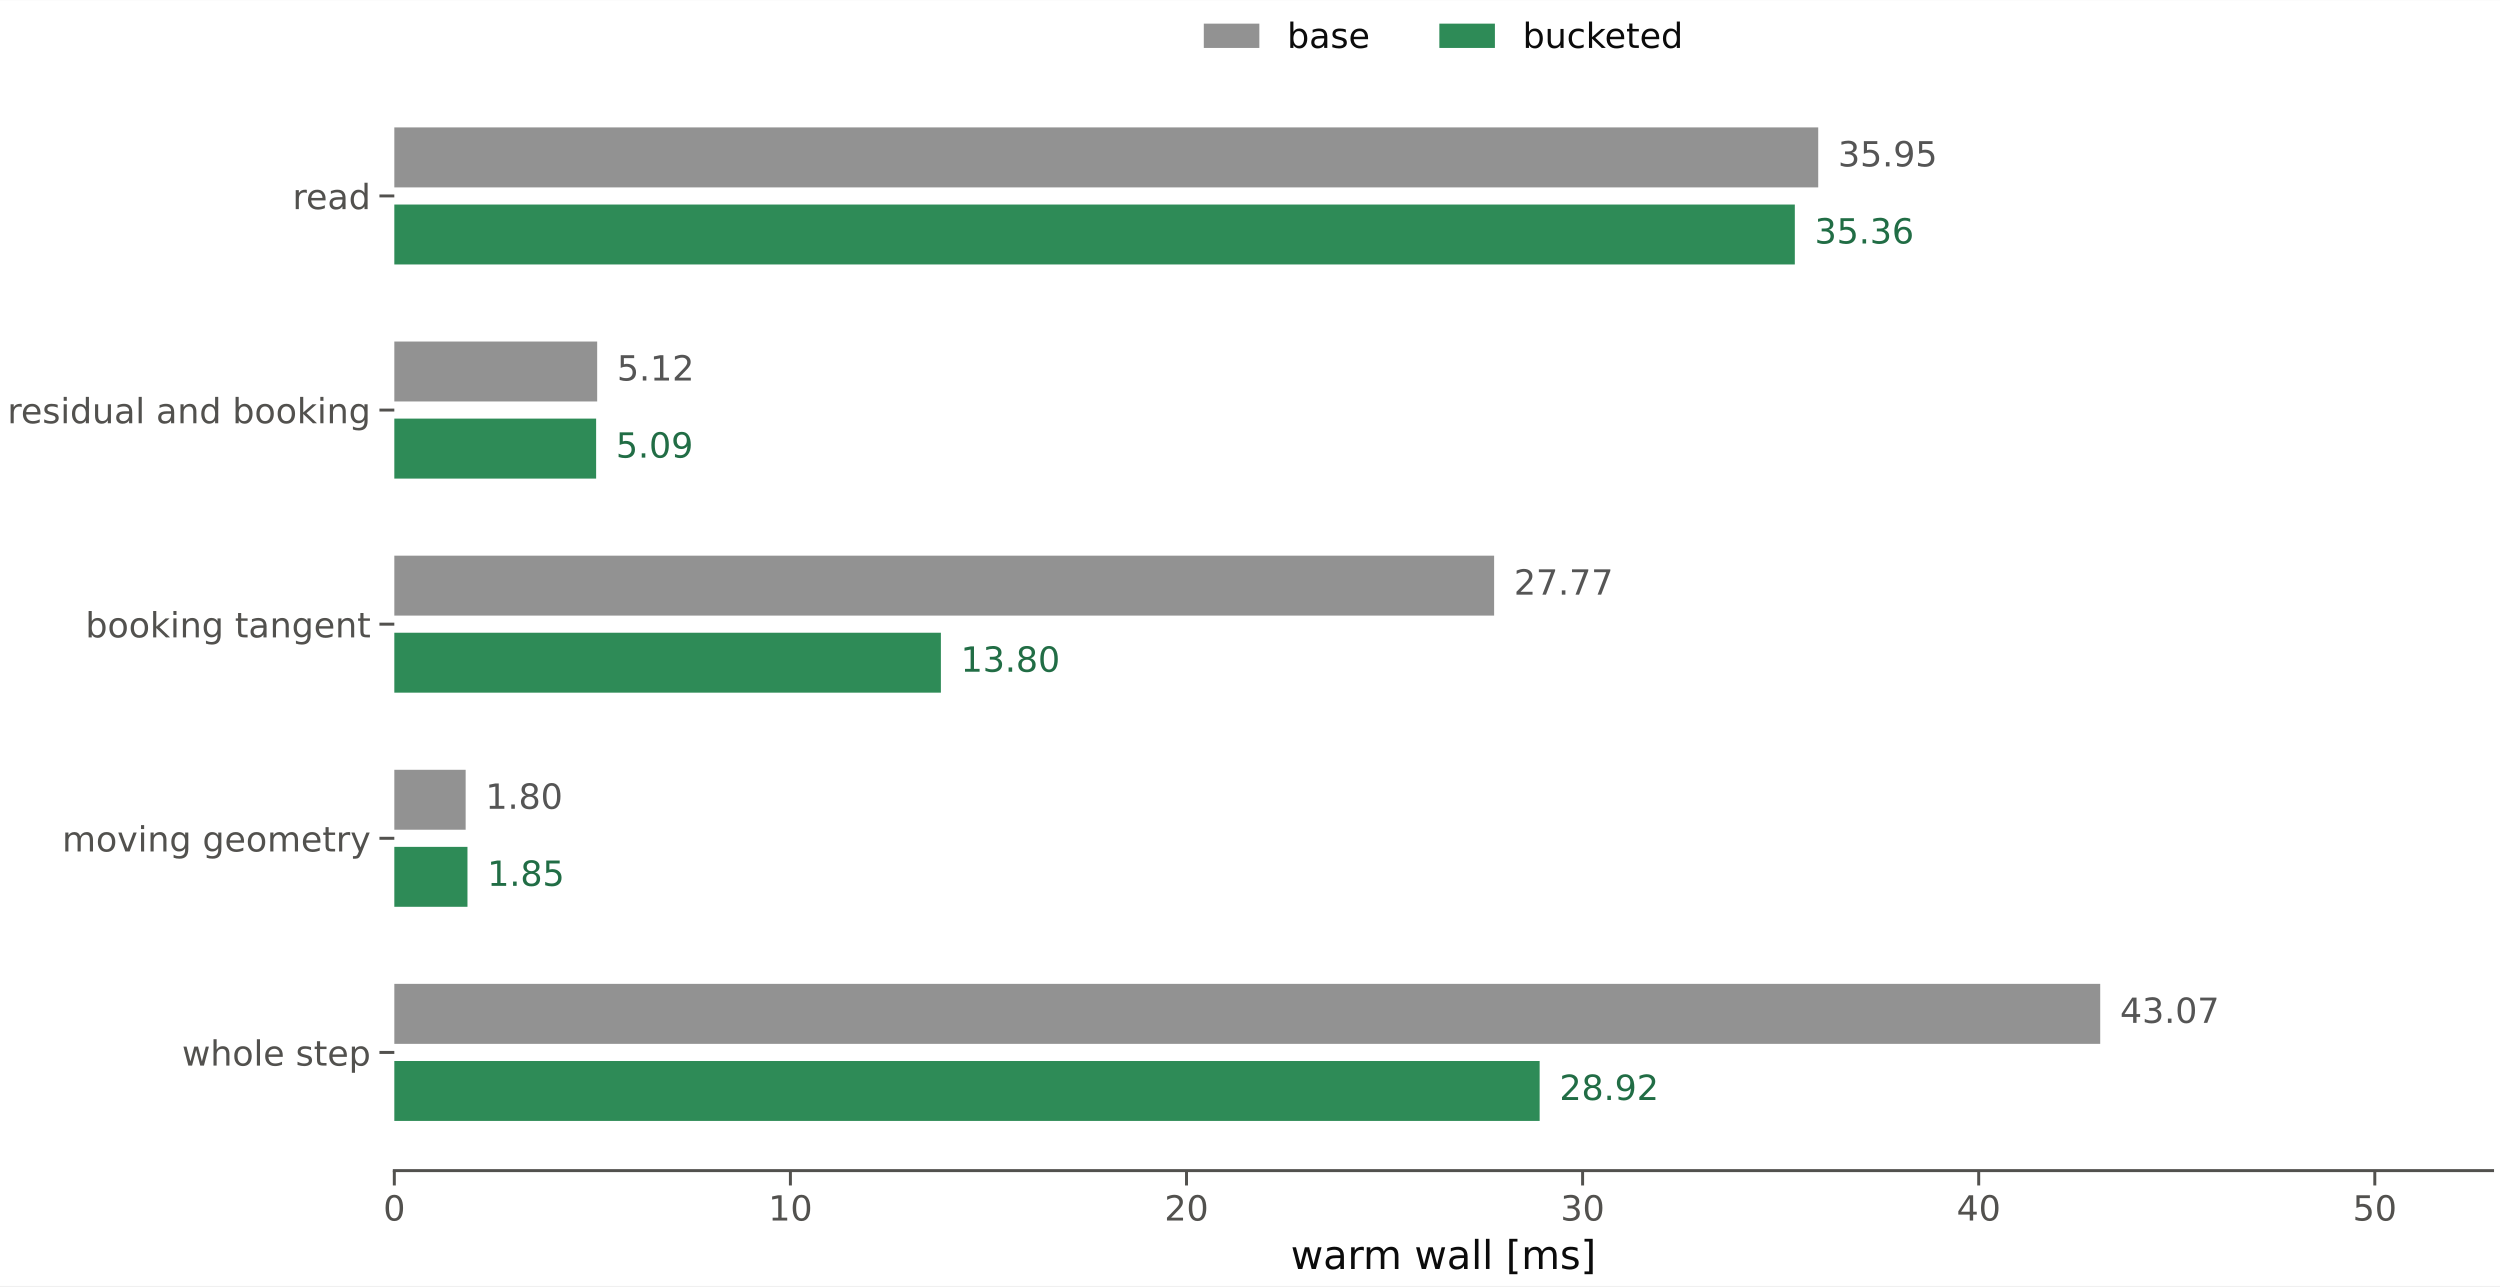
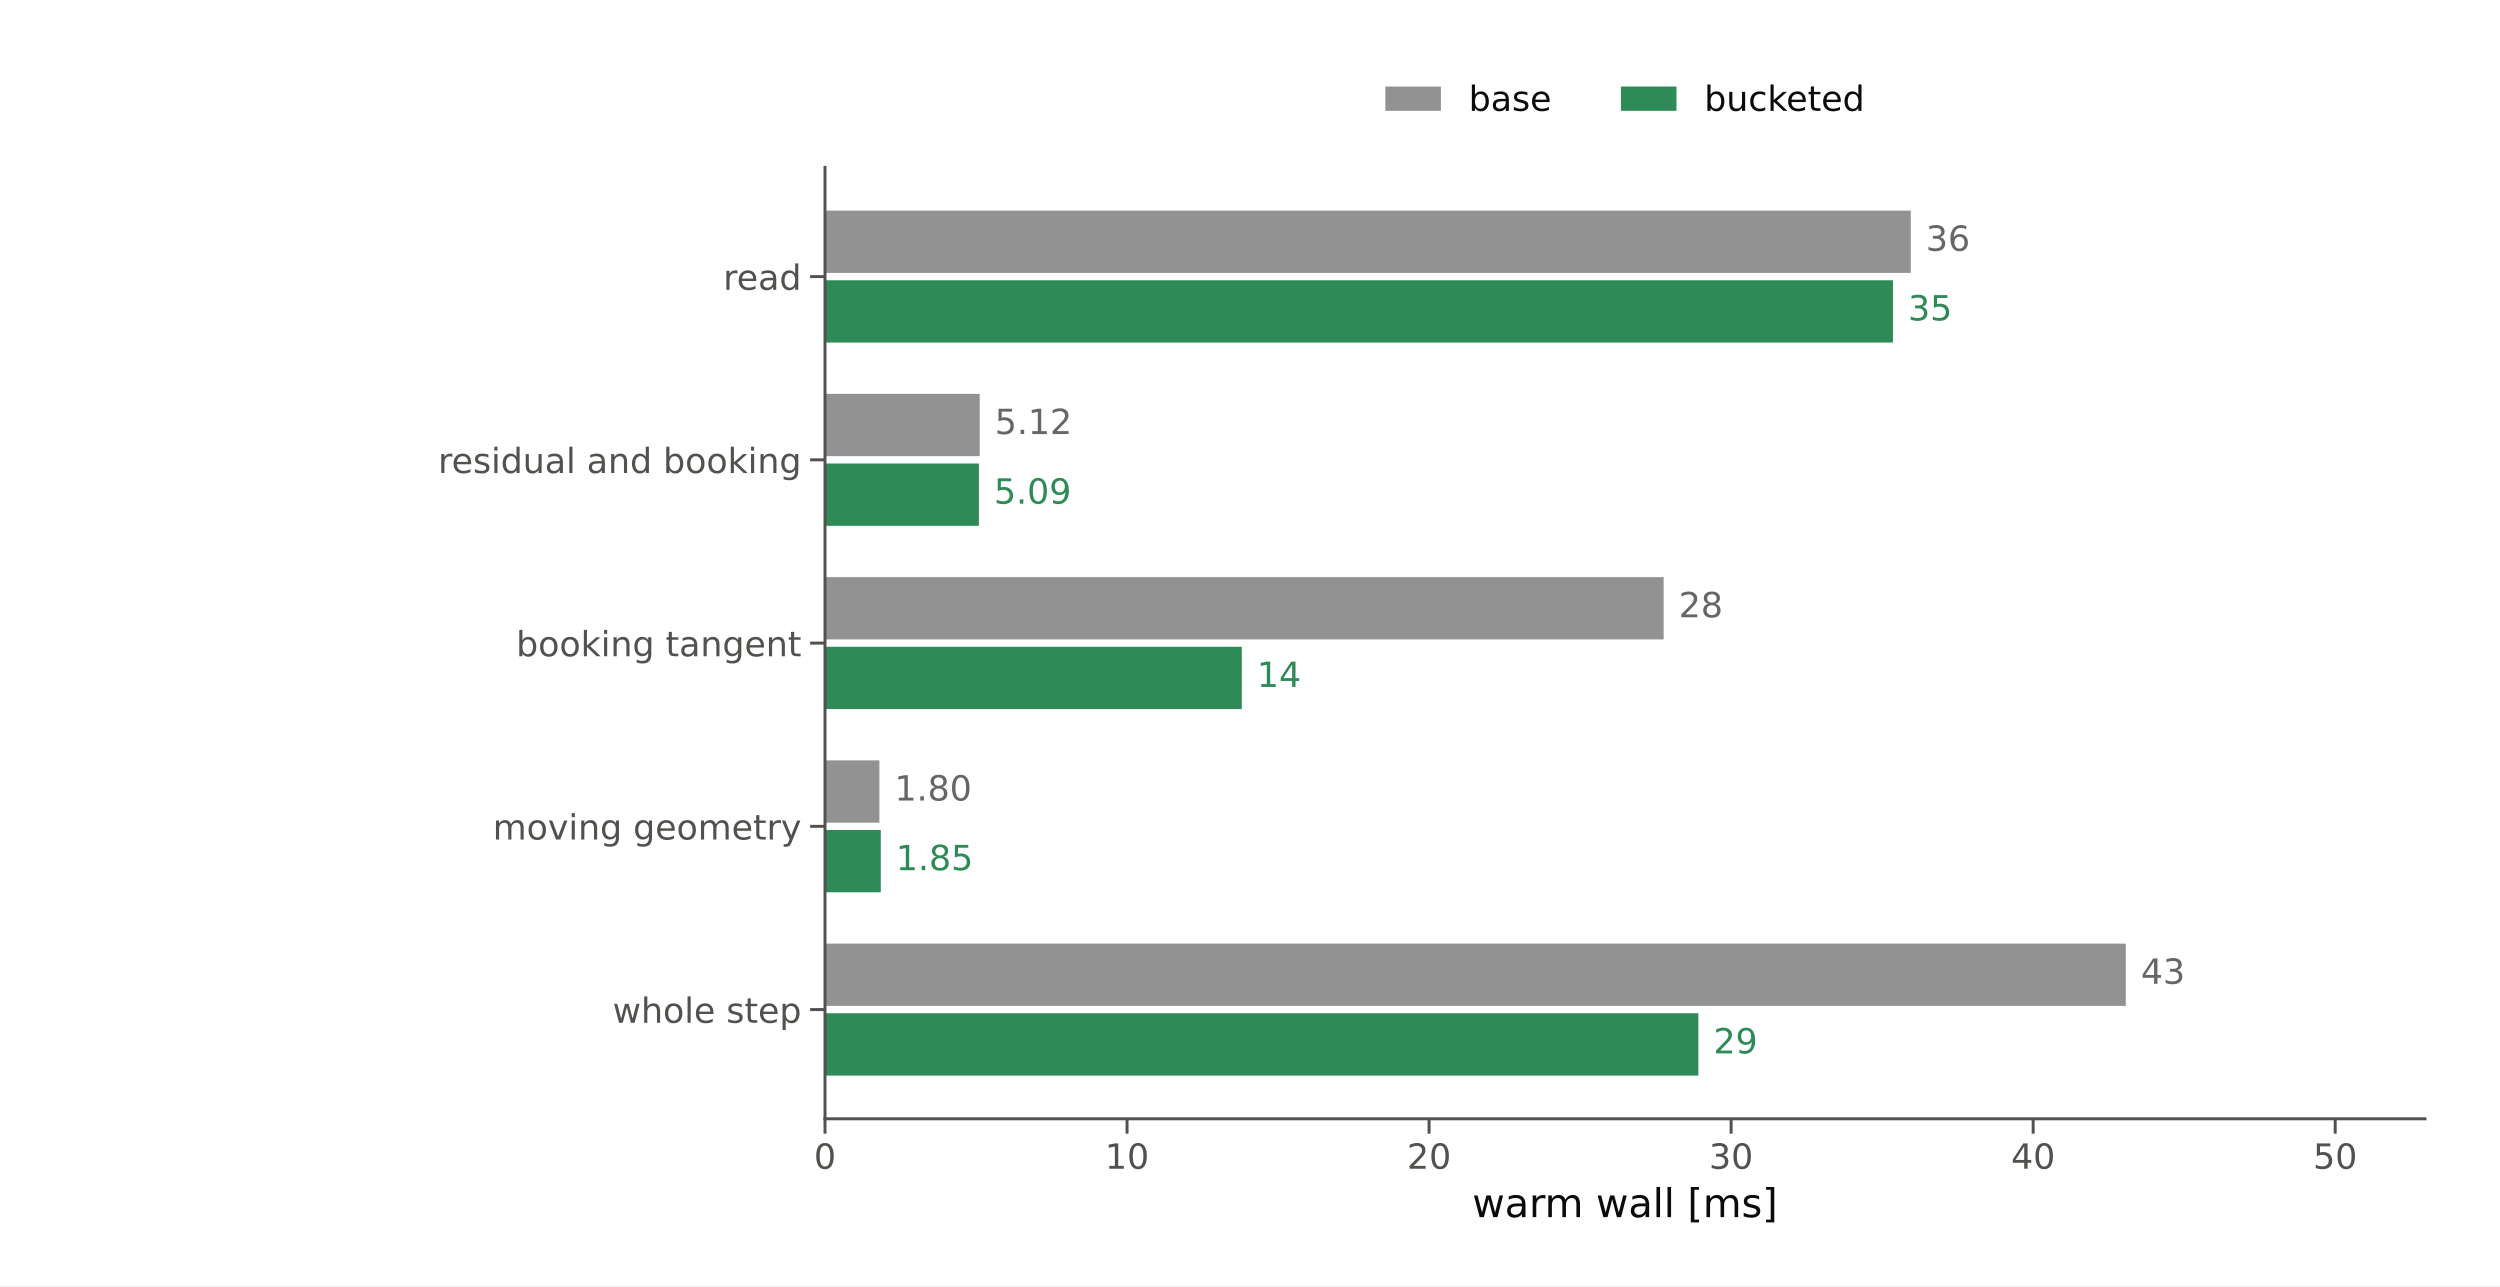
<svg xmlns="http://www.w3.org/2000/svg" xmlns:xlink="http://www.w3.org/1999/xlink" width="31.1cm" height="16cm" viewBox="0 0 1008 518.4" version="1.1">
  <defs>
    <style type="text/css">*{stroke-linejoin: round; stroke-linecap: butt}</style>
  </defs>
  <g id="figure_1">
    <g id="patch_1">
      <path d="M 0 518.4  L 1008 518.4  L 1008 0  L 0 0  z " style="fill: #ffffff" />
    </g>
    <g id="axes_1">
      <g id="patch_2">
-         <path d="M 158.988 471.899  L 1005 471.899  L 1005 31.254  L 158.988 31.254  z " style="fill: #ffffff" />
+         <path d="M 332.64 451.008  L 977.76 451.008  L 977.76 67.392  L 332.64 67.392  z " style="fill: #ffffff" />
      </g>
      <g id="patch_3">
-         <path d="M 158.988 51.283  L 733.104 51.283  L 733.104 75.457  L 158.988 75.457  z " clip-path="url(#pb3b5941206)" style="fill: #929292" />
+         <path d="M 332.64 84.829  L 770.428 84.829  L 770.428 109.95  L 332.64 109.95  z " clip-path="url(#pf6db4bea74)" style="fill: #929292" />
      </g>
      <g id="patch_4">
-         <path d="M 158.988 137.617  L 240.781 137.617  L 240.781 161.79  L 158.988 161.79  z " clip-path="url(#pb3b5941206)" style="fill: #929292" />
+         <path d="M 332.64 158.715  L 395.01 158.715  L 395.01 183.836  L 332.64 183.836  z " clip-path="url(#pf6db4bea74)" style="fill: #929292" />
      </g>
      <g id="patch_5">
-         <path d="M 158.988 223.95  L 602.429 223.95  L 602.429 248.123  L 158.988 248.123  z " clip-path="url(#pb3b5941206)" style="fill: #929292" />
+         <path d="M 332.64 232.601  L 670.783 232.601  L 670.783 257.722  L 332.64 257.722  z " clip-path="url(#pf6db4bea74)" style="fill: #929292" />
      </g>
      <g id="patch_6">
-         <path d="M 158.988 310.283  L 187.753 310.283  L 187.753 334.456  L 158.988 334.456  z " clip-path="url(#pb3b5941206)" style="fill: #929292" />
+         <path d="M 332.64 306.487  L 354.575 306.487  L 354.575 331.608  L 332.64 331.608  z " clip-path="url(#pf6db4bea74)" style="fill: #929292" />
      </g>
      <g id="patch_7">
-         <path d="M 158.988 396.616  L 846.803 396.616  L 846.803 420.789  L 158.988 420.789  z " clip-path="url(#pb3b5941206)" style="fill: #929292" />
+         <path d="M 332.64 380.373  L 857.128 380.373  L 857.128 405.494  L 332.64 405.494  z " clip-path="url(#pf6db4bea74)" style="fill: #929292" />
      </g>
      <g id="patch_8">
-         <path d="M 158.988 82.363  L 723.674 82.363  L 723.674 106.537  L 158.988 106.537  z " clip-path="url(#pb3b5941206)" style="fill: #2e8b57" />
+         <path d="M 332.64 112.906  L 763.237 112.906  L 763.237 138.027  L 332.64 138.027  z " clip-path="url(#pf6db4bea74)" style="fill: #2e8b57" />
      </g>
      <g id="patch_9">
-         <path d="M 158.988 168.697  L 240.357 168.697  L 240.357 192.87  L 158.988 192.87  z " clip-path="url(#pb3b5941206)" style="fill: #2e8b57" />
+         <path d="M 332.64 186.792  L 394.687 186.792  L 394.687 211.913  L 332.64 211.913  z " clip-path="url(#pf6db4bea74)" style="fill: #2e8b57" />
      </g>
      <g id="patch_10">
-         <path d="M 158.988 255.03  L 379.369 255.03  L 379.369 279.203  L 158.988 279.203  z " clip-path="url(#pb3b5941206)" style="fill: #2e8b57" />
+         <path d="M 332.64 260.678  L 500.69 260.678  L 500.69 285.799  L 332.64 285.799  z " clip-path="url(#pf6db4bea74)" style="fill: #2e8b57" />
      </g>
      <g id="patch_11">
-         <path d="M 158.988 341.363  L 188.484 341.363  L 188.484 365.536  L 158.988 365.536  z " clip-path="url(#pb3b5941206)" style="fill: #2e8b57" />
+         <path d="M 332.64 334.564  L 355.132 334.564  L 355.132 359.685  L 332.64 359.685  z " clip-path="url(#pf6db4bea74)" style="fill: #2e8b57" />
      </g>
      <g id="patch_12">
-         <path d="M 158.988 427.696  L 620.787 427.696  L 620.787 451.869  L 158.988 451.869  z " clip-path="url(#pb3b5941206)" style="fill: #2e8b57" />
+         <path d="M 332.64 408.45  L 684.781 408.45  L 684.781 433.571  L 332.64 433.571  z " clip-path="url(#pf6db4bea74)" style="fill: #2e8b57" />
      </g>
      <g id="matplotlib.axis_1">
        <g id="xtick_1">
          <g id="line2d_1">
            <defs>
-               <path id="m20541fb291" d="M 0 0  L 0 6  " style="stroke: #52514e; stroke-width: 1.2" />
+               <path id="m65cfd54d00" d="M 0 0  L 0 6  " style="stroke: #52514e; stroke-width: 1.2" />
            </defs>
            <g>
-               <use xlink:href="#m20541fb291" x="158.988" y="471.899" style="fill: #52514e; stroke: #52514e; stroke-width: 1.2" />
+               <use xlink:href="#m65cfd54d00" x="332.64" y="451.008" style="fill: #52514e; stroke: #52514e; stroke-width: 1.2" />
            </g>
          </g>
          <g id="text_1">
-             <g style="fill: #52514e" transform="translate(154.5346 492.0352) scale(0.14 -0.14)">
+             <g style="fill: #52514e" transform="translate(328.1862 471.1447) scale(0.14 -0.14)">
              <defs>
                <path id="DejaVuSans-13" d="M 2034 4250  Q 1547 4250 1301 3770  Q 1056 3291 1056 2328  Q 1056 1369 1301 889  Q 1547 409 2034 409  Q 2525 409 2770 889  Q 3016 1369 3016 2328  Q 3016 3291 2770 3770  Q 2525 4250 2034 4250  z M 2034 4750  Q 2819 4750 3233 4129  Q 3647 3509 3647 2328  Q 3647 1150 3233 529  Q 2819 -91 2034 -91  Q 1250 -91 836 529  Q 422 1150 422 2328  Q 422 3509 836 4129  Q 1250 4750 2034 4750  z " transform="scale(0.015625)" />
              </defs>
              <use xlink:href="#DejaVuSans-13" />
            </g>
          </g>
        </g>
        <g id="xtick_2">
          <g id="line2d_2">
            <g>
-               <use xlink:href="#m20541fb291" x="318.694" y="471.899" style="fill: #52514e; stroke: #52514e; stroke-width: 1.2" />
+               <use xlink:href="#m65cfd54d00" x="454.423" y="451.008" style="fill: #52514e; stroke: #52514e; stroke-width: 1.2" />
            </g>
          </g>
          <g id="text_2">
-             <g style="fill: #52514e" transform="translate(309.7869 492.0352) scale(0.14 -0.14)">
+             <g style="fill: #52514e" transform="translate(445.5152 471.1447) scale(0.14 -0.14)">
              <defs>
                <path id="DejaVuSans-14" d="M 794 531  L 1825 531  L 1825 4091  L 703 3866  L 703 4441  L 1819 4666  L 2450 4666  L 2450 531  L 3481 531  L 3481 0  L 794 0  L 794 531  z " transform="scale(0.015625)" />
              </defs>
              <use xlink:href="#DejaVuSans-14" />
              <use xlink:href="#DejaVuSans-13" transform="translate(63.625 0)" />
            </g>
          </g>
        </g>
        <g id="xtick_3">
          <g id="line2d_3">
            <g>
-               <use xlink:href="#m20541fb291" x="478.4" y="471.899" style="fill: #52514e; stroke: #52514e; stroke-width: 1.2" />
+               <use xlink:href="#m65cfd54d00" x="576.205" y="451.008" style="fill: #52514e; stroke: #52514e; stroke-width: 1.2" />
            </g>
          </g>
          <g id="text_3">
-             <g style="fill: #52514e" transform="translate(469.4929 492.0352) scale(0.14 -0.14)">
+             <g style="fill: #52514e" transform="translate(567.2979 471.1447) scale(0.14 -0.14)">
              <defs>
                <path id="DejaVuSans-15" d="M 1228 531  L 3431 531  L 3431 0  L 469 0  L 469 531  Q 828 903 1448 1529  Q 2069 2156 2228 2338  Q 2531 2678 2651 2914  Q 2772 3150 2772 3378  Q 2772 3750 2511 3984  Q 2250 4219 1831 4219  Q 1534 4219 1204 4116  Q 875 4013 500 3803  L 500 4441  Q 881 4594 1212 4672  Q 1544 4750 1819 4750  Q 2544 4750 2975 4387  Q 3406 4025 3406 3419  Q 3406 3131 3298 2873  Q 3191 2616 2906 2266  Q 2828 2175 2409 1742  Q 1991 1309 1228 531  z " transform="scale(0.015625)" />
              </defs>
              <use xlink:href="#DejaVuSans-15" />
              <use xlink:href="#DejaVuSans-13" transform="translate(63.625 0)" />
            </g>
          </g>
        </g>
        <g id="xtick_4">
          <g id="line2d_4">
            <g>
-               <use xlink:href="#m20541fb291" x="638.106" y="471.899" style="fill: #52514e; stroke: #52514e; stroke-width: 1.2" />
+               <use xlink:href="#m65cfd54d00" x="697.988" y="451.008" style="fill: #52514e; stroke: #52514e; stroke-width: 1.2" />
            </g>
          </g>
          <g id="text_4">
-             <g style="fill: #52514e" transform="translate(629.1989 492.0352) scale(0.14 -0.14)">
+             <g style="fill: #52514e" transform="translate(689.0806 471.1447) scale(0.14 -0.14)">
              <defs>
                <path id="DejaVuSans-16" d="M 2597 2516  Q 3050 2419 3304 2112  Q 3559 1806 3559 1356  Q 3559 666 3084 287  Q 2609 -91 1734 -91  Q 1441 -91 1130 -33  Q 819 25 488 141  L 488 750  Q 750 597 1062 519  Q 1375 441 1716 441  Q 2309 441 2620 675  Q 2931 909 2931 1356  Q 2931 1769 2642 2001  Q 2353 2234 1838 2234  L 1294 2234  L 1294 2753  L 1863 2753  Q 2328 2753 2575 2939  Q 2822 3125 2822 3475  Q 2822 3834 2567 4026  Q 2313 4219 1838 4219  Q 1578 4219 1281 4162  Q 984 4106 628 3988  L 628 4550  Q 988 4650 1302 4700  Q 1616 4750 1894 4750  Q 2613 4750 3031 4423  Q 3450 4097 3450 3541  Q 3450 3153 3228 2886  Q 3006 2619 2597 2516  z " transform="scale(0.015625)" />
              </defs>
              <use xlink:href="#DejaVuSans-16" />
              <use xlink:href="#DejaVuSans-13" transform="translate(63.625 0)" />
            </g>
          </g>
        </g>
        <g id="xtick_5">
          <g id="line2d_5">
            <g>
-               <use xlink:href="#m20541fb291" x="797.812" y="471.899" style="fill: #52514e; stroke: #52514e; stroke-width: 1.2" />
+               <use xlink:href="#m65cfd54d00" x="819.771" y="451.008" style="fill: #52514e; stroke: #52514e; stroke-width: 1.2" />
            </g>
          </g>
          <g id="text_5">
-             <g style="fill: #52514e" transform="translate(788.9049 492.0352) scale(0.14 -0.14)">
+             <g style="fill: #52514e" transform="translate(810.8632 471.1447) scale(0.14 -0.14)">
              <defs>
                <path id="DejaVuSans-17" d="M 2419 4116  L 825 1625  L 2419 1625  L 2419 4116  z M 2253 4666  L 3047 4666  L 3047 1625  L 3713 1625  L 3713 1100  L 3047 1100  L 3047 0  L 2419 0  L 2419 1100  L 313 1100  L 313 1709  L 2253 4666  z " transform="scale(0.015625)" />
              </defs>
              <use xlink:href="#DejaVuSans-17" />
              <use xlink:href="#DejaVuSans-13" transform="translate(63.625 0)" />
            </g>
          </g>
        </g>
        <g id="xtick_6">
          <g id="line2d_6">
            <g>
-               <use xlink:href="#m20541fb291" x="957.518" y="471.899" style="fill: #52514e; stroke: #52514e; stroke-width: 1.2" />
+               <use xlink:href="#m65cfd54d00" x="941.553" y="451.008" style="fill: #52514e; stroke: #52514e; stroke-width: 1.2" />
            </g>
          </g>
          <g id="text_6">
-             <g style="fill: #52514e" transform="translate(948.6109 492.0352) scale(0.14 -0.14)">
+             <g style="fill: #52514e" transform="translate(932.6459 471.1447) scale(0.14 -0.14)">
              <defs>
                <path id="DejaVuSans-18" d="M 691 4666  L 3169 4666  L 3169 4134  L 1269 4134  L 1269 2991  Q 1406 3038 1543 3061  Q 1681 3084 1819 3084  Q 2600 3084 3056 2656  Q 3513 2228 3513 1497  Q 3513 744 3044 326  Q 2575 -91 1722 -91  Q 1428 -91 1123 -41  Q 819 9 494 109  L 494 744  Q 775 591 1075 516  Q 1375 441 1709 441  Q 2250 441 2565 725  Q 2881 1009 2881 1497  Q 2881 1984 2565 2268  Q 2250 2553 1709 2553  Q 1456 2553 1204 2497  Q 953 2441 691 2322  L 691 4666  z " transform="scale(0.015625)" />
              </defs>
              <use xlink:href="#DejaVuSans-18" />
              <use xlink:href="#DejaVuSans-13" transform="translate(63.625 0)" />
            </g>
          </g>
        </g>
        <g id="text_7">
-           <g style="fill: #0b0b0b" transform="translate(520.4303 511.556) scale(0.16 -0.16)">
+           <g style="fill: #0b0b0b" transform="translate(593.6363 490.6655) scale(0.16 -0.16)">
            <defs>
              <path id="DejaVuSans-5a" d="M 269 3500  L 844 3500  L 1563 769  L 2278 3500  L 2956 3500  L 3675 769  L 4391 3500  L 4966 3500  L 4050 0  L 3372 0  L 2619 2869  L 1863 0  L 1184 0  L 269 3500  z " transform="scale(0.015625)" />
              <path id="DejaVuSans-44" d="M 2194 1759  Q 1497 1759 1228 1600  Q 959 1441 959 1056  Q 959 750 1161 570  Q 1363 391 1709 391  Q 2188 391 2477 730  Q 2766 1069 2766 1631  L 2766 1759  L 2194 1759  z M 3341 1997  L 3341 0  L 2766 0  L 2766 531  Q 2569 213 2275 61  Q 1981 -91 1556 -91  Q 1019 -91 701 211  Q 384 513 384 1019  Q 384 1609 779 1909  Q 1175 2209 1959 2209  L 2766 2209  L 2766 2266  Q 2766 2663 2505 2880  Q 2244 3097 1772 3097  Q 1472 3097 1187 3025  Q 903 2953 641 2809  L 641 3341  Q 956 3463 1253 3523  Q 1550 3584 1831 3584  Q 2591 3584 2966 3190  Q 3341 2797 3341 1997  z " transform="scale(0.015625)" />
              <path id="DejaVuSans-55" d="M 2631 2963  Q 2534 3019 2420 3045  Q 2306 3072 2169 3072  Q 1681 3072 1420 2755  Q 1159 2438 1159 1844  L 1159 0  L 581 0  L 581 3500  L 1159 3500  L 1159 2956  Q 1341 3275 1631 3429  Q 1922 3584 2338 3584  Q 2397 3584 2469 3576  Q 2541 3569 2628 3553  L 2631 2963  z " transform="scale(0.015625)" />
              <path id="DejaVuSans-50" d="M 3328 2828  Q 3544 3216 3844 3400  Q 4144 3584 4550 3584  Q 5097 3584 5394 3201  Q 5691 2819 5691 2113  L 5691 0  L 5113 0  L 5113 2094  Q 5113 2597 4934 2840  Q 4756 3084 4391 3084  Q 3944 3084 3684 2787  Q 3425 2491 3425 1978  L 3425 0  L 2847 0  L 2847 2094  Q 2847 2600 2669 2842  Q 2491 3084 2119 3084  Q 1678 3084 1418 2786  Q 1159 2488 1159 1978  L 1159 0  L 581 0  L 581 3500  L 1159 3500  L 1159 2956  Q 1356 3278 1631 3431  Q 1906 3584 2284 3584  Q 2666 3584 2933 3390  Q 3200 3197 3328 2828  z " transform="scale(0.015625)" />
              <path id="DejaVuSans-3" transform="scale(0.015625)" />
              <path id="DejaVuSans-4f" d="M 603 4863  L 1178 4863  L 1178 0  L 603 0  L 603 4863  z " transform="scale(0.015625)" />
              <path id="DejaVuSans-3e" d="M 550 4863  L 1875 4863  L 1875 4416  L 1125 4416  L 1125 -397  L 1875 -397  L 1875 -844  L 550 -844  L 550 4863  z " transform="scale(0.015625)" />
              <path id="DejaVuSans-56" d="M 2834 3397  L 2834 2853  Q 2591 2978 2328 3040  Q 2066 3103 1784 3103  Q 1356 3103 1142 2972  Q 928 2841 928 2578  Q 928 2378 1081 2264  Q 1234 2150 1697 2047  L 1894 2003  Q 2506 1872 2764 1633  Q 3022 1394 3022 966  Q 3022 478 2636 193  Q 2250 -91 1575 -91  Q 1294 -91 989 -36  Q 684 19 347 128  L 347 722  Q 666 556 975 473  Q 1284 391 1588 391  Q 1994 391 2212 530  Q 2431 669 2431 922  Q 2431 1156 2273 1281  Q 2116 1406 1581 1522  L 1381 1569  Q 847 1681 609 1914  Q 372 2147 372 2553  Q 372 3047 722 3315  Q 1072 3584 1716 3584  Q 2034 3584 2315 3537  Q 2597 3491 2834 3397  z " transform="scale(0.015625)" />
              <path id="DejaVuSans-40" d="M 1947 4863  L 1947 -844  L 622 -844  L 622 -397  L 1369 -397  L 1369 4416  L 622 4416  L 622 4863  L 1947 4863  z " transform="scale(0.015625)" />
            </defs>
            <use xlink:href="#DejaVuSans-5a" />
            <use xlink:href="#DejaVuSans-44" transform="translate(81.78125 0)" />
            <use xlink:href="#DejaVuSans-55" transform="translate(143.0625 0)" />
            <use xlink:href="#DejaVuSans-50" transform="translate(182.4219 0)" />
            <use xlink:href="#DejaVuSans-3" transform="translate(279.8281 0)" />
            <use xlink:href="#DejaVuSans-5a" transform="translate(311.6094 0)" />
            <use xlink:href="#DejaVuSans-44" transform="translate(393.3906 0)" />
            <use xlink:href="#DejaVuSans-4f" transform="translate(454.6719 0)" />
            <use xlink:href="#DejaVuSans-4f" transform="translate(482.4531 0)" />
            <use xlink:href="#DejaVuSans-3" transform="translate(510.2344 0)" />
            <use xlink:href="#DejaVuSans-3e" transform="translate(542.0156 0)" />
            <use xlink:href="#DejaVuSans-50" transform="translate(581.0312 0)" />
            <use xlink:href="#DejaVuSans-56" transform="translate(678.4375 0)" />
            <use xlink:href="#DejaVuSans-40" transform="translate(730.5312 0)" />
          </g>
        </g>
      </g>
      <g id="matplotlib.axis_2">
        <g id="ytick_1">
          <g id="line2d_7">
            <defs>
-               <path id="mc4b316d7d6" d="M 0 0  L -6 0  " style="stroke: #52514e; stroke-width: 1.2" />
+               <path id="medd45e5270" d="M 0 0  L -6 0  " style="stroke: #52514e; stroke-width: 1.2" />
            </defs>
            <g>
-               <use xlink:href="#mc4b316d7d6" x="158.988" y="78.91" style="fill: #52514e; stroke: #52514e; stroke-width: 1.2" />
+               <use xlink:href="#medd45e5270" x="332.64" y="111.428" style="fill: #52514e; stroke: #52514e; stroke-width: 1.2" />
            </g>
          </g>
          <g id="text_8">
-             <g style="fill: #52514e" transform="translate(117.9599 84.22895) scale(0.14 -0.14)">
+             <g style="fill: #52514e" transform="translate(291.6116 116.7469) scale(0.14 -0.14)">
              <defs>
                <path id="DejaVuSans-48" d="M 3597 1894  L 3597 1613  L 953 1613  Q 991 1019 1311 708  Q 1631 397 2203 397  Q 2534 397 2845 478  Q 3156 559 3463 722  L 3463 178  Q 3153 47 2828 -22  Q 2503 -91 2169 -91  Q 1331 -91 842 396  Q 353 884 353 1716  Q 353 2575 817 3079  Q 1281 3584 2069 3584  Q 2775 3584 3186 3129  Q 3597 2675 3597 1894  z M 3022 2063  Q 3016 2534 2758 2815  Q 2500 3097 2075 3097  Q 1594 3097 1305 2825  Q 1016 2553 972 2059  L 3022 2063  z " transform="scale(0.015625)" />
                <path id="DejaVuSans-47" d="M 2906 2969  L 2906 4863  L 3481 4863  L 3481 0  L 2906 0  L 2906 525  Q 2725 213 2448 61  Q 2172 -91 1784 -91  Q 1150 -91 751 415  Q 353 922 353 1747  Q 353 2572 751 3078  Q 1150 3584 1784 3584  Q 2172 3584 2448 3432  Q 2725 3281 2906 2969  z M 947 1747  Q 947 1113 1208 752  Q 1469 391 1925 391  Q 2381 391 2643 752  Q 2906 1113 2906 1747  Q 2906 2381 2643 2742  Q 2381 3103 1925 3103  Q 1469 3103 1208 2742  Q 947 2381 947 1747  z " transform="scale(0.015625)" />
              </defs>
              <use xlink:href="#DejaVuSans-55" />
              <use xlink:href="#DejaVuSans-48" transform="translate(38.90625 0)" />
              <use xlink:href="#DejaVuSans-44" transform="translate(100.4375 0)" />
              <use xlink:href="#DejaVuSans-47" transform="translate(161.7188 0)" />
            </g>
          </g>
        </g>
        <g id="ytick_2">
          <g id="line2d_8">
            <g>
-               <use xlink:href="#mc4b316d7d6" x="158.988" y="165.243" style="fill: #52514e; stroke: #52514e; stroke-width: 1.2" />
+               <use xlink:href="#medd45e5270" x="332.64" y="185.314" style="fill: #52514e; stroke: #52514e; stroke-width: 1.2" />
            </g>
          </g>
          <g id="text_9">
-             <g style="fill: #52514e" transform="translate(3.00024 170.5621) scale(0.14 -0.14)">
+             <g style="fill: #52514e" transform="translate(176.6519 190.6329) scale(0.14 -0.14)">
              <defs>
                <path id="DejaVuSans-4c" d="M 603 3500  L 1178 3500  L 1178 0  L 603 0  L 603 3500  z M 603 4863  L 1178 4863  L 1178 4134  L 603 4134  L 603 4863  z " transform="scale(0.015625)" />
                <path id="DejaVuSans-58" d="M 544 1381  L 544 3500  L 1119 3500  L 1119 1403  Q 1119 906 1312 657  Q 1506 409 1894 409  Q 2359 409 2629 706  Q 2900 1003 2900 1516  L 2900 3500  L 3475 3500  L 3475 0  L 2900 0  L 2900 538  Q 2691 219 2414 64  Q 2138 -91 1772 -91  Q 1169 -91 856 284  Q 544 659 544 1381  z M 1991 3584  L 1991 3584  z " transform="scale(0.015625)" />
                <path id="DejaVuSans-51" d="M 3513 2113  L 3513 0  L 2938 0  L 2938 2094  Q 2938 2591 2744 2837  Q 2550 3084 2163 3084  Q 1697 3084 1428 2787  Q 1159 2491 1159 1978  L 1159 0  L 581 0  L 581 3500  L 1159 3500  L 1159 2956  Q 1366 3272 1645 3428  Q 1925 3584 2291 3584  Q 2894 3584 3203 3211  Q 3513 2838 3513 2113  z " transform="scale(0.015625)" />
                <path id="DejaVuSans-45" d="M 3116 1747  Q 3116 2381 2855 2742  Q 2594 3103 2138 3103  Q 1681 3103 1420 2742  Q 1159 2381 1159 1747  Q 1159 1113 1420 752  Q 1681 391 2138 391  Q 2594 391 2855 752  Q 3116 1113 3116 1747  z M 1159 2969  Q 1341 3281 1617 3432  Q 1894 3584 2278 3584  Q 2916 3584 3314 3078  Q 3713 2572 3713 1747  Q 3713 922 3314 415  Q 2916 -91 2278 -91  Q 1894 -91 1617 61  Q 1341 213 1159 525  L 1159 0  L 581 0  L 581 4863  L 1159 4863  L 1159 2969  z " transform="scale(0.015625)" />
                <path id="DejaVuSans-52" d="M 1959 3097  Q 1497 3097 1228 2736  Q 959 2375 959 1747  Q 959 1119 1226 758  Q 1494 397 1959 397  Q 2419 397 2687 759  Q 2956 1122 2956 1747  Q 2956 2369 2687 2733  Q 2419 3097 1959 3097  z M 1959 3584  Q 2709 3584 3137 3096  Q 3566 2609 3566 1747  Q 3566 888 3137 398  Q 2709 -91 1959 -91  Q 1206 -91 779 398  Q 353 888 353 1747  Q 353 2609 779 3096  Q 1206 3584 1959 3584  z " transform="scale(0.015625)" />
                <path id="DejaVuSans-4e" d="M 581 4863  L 1159 4863  L 1159 1991  L 2875 3500  L 3609 3500  L 1753 1863  L 3688 0  L 2938 0  L 1159 1709  L 1159 0  L 581 0  L 581 4863  z " transform="scale(0.015625)" />
                <path id="DejaVuSans-4a" d="M 2906 1791  Q 2906 2416 2648 2759  Q 2391 3103 1925 3103  Q 1463 3103 1205 2759  Q 947 2416 947 1791  Q 947 1169 1205 825  Q 1463 481 1925 481  Q 2391 481 2648 825  Q 2906 1169 2906 1791  z M 3481 434  Q 3481 -459 3084 -895  Q 2688 -1331 1869 -1331  Q 1566 -1331 1297 -1286  Q 1028 -1241 775 -1147  L 775 -588  Q 1028 -725 1275 -790  Q 1522 -856 1778 -856  Q 2344 -856 2625 -561  Q 2906 -266 2906 331  L 2906 616  Q 2728 306 2450 153  Q 2172 0 1784 0  Q 1141 0 747 490  Q 353 981 353 1791  Q 353 2603 747 3093  Q 1141 3584 1784 3584  Q 2172 3584 2450 3431  Q 2728 3278 2906 2969  L 2906 3500  L 3481 3500  L 3481 434  z " transform="scale(0.015625)" />
              </defs>
              <use xlink:href="#DejaVuSans-55" />
              <use xlink:href="#DejaVuSans-48" transform="translate(38.90625 0)" />
              <use xlink:href="#DejaVuSans-56" transform="translate(100.4375 0)" />
              <use xlink:href="#DejaVuSans-4c" transform="translate(152.5312 0)" />
              <use xlink:href="#DejaVuSans-47" transform="translate(180.3125 0)" />
              <use xlink:href="#DejaVuSans-58" transform="translate(243.7969 0)" />
              <use xlink:href="#DejaVuSans-44" transform="translate(307.1719 0)" />
              <use xlink:href="#DejaVuSans-4f" transform="translate(368.4531 0)" />
              <use xlink:href="#DejaVuSans-3" transform="translate(396.2344 0)" />
              <use xlink:href="#DejaVuSans-44" transform="translate(428.0156 0)" />
              <use xlink:href="#DejaVuSans-51" transform="translate(489.2969 0)" />
              <use xlink:href="#DejaVuSans-47" transform="translate(552.6719 0)" />
              <use xlink:href="#DejaVuSans-3" transform="translate(616.1562 0)" />
              <use xlink:href="#DejaVuSans-45" transform="translate(647.9375 0)" />
              <use xlink:href="#DejaVuSans-52" transform="translate(711.4219 0)" />
              <use xlink:href="#DejaVuSans-52" transform="translate(772.6094 0)" />
              <use xlink:href="#DejaVuSans-4e" transform="translate(833.7969 0)" />
              <use xlink:href="#DejaVuSans-4c" transform="translate(891.7031 0)" />
              <use xlink:href="#DejaVuSans-51" transform="translate(919.4844 0)" />
              <use xlink:href="#DejaVuSans-4a" transform="translate(982.8594 0)" />
            </g>
          </g>
        </g>
        <g id="ytick_3">
          <g id="line2d_9">
            <g>
-               <use xlink:href="#mc4b316d7d6" x="158.988" y="251.576" style="fill: #52514e; stroke: #52514e; stroke-width: 1.2" />
+               <use xlink:href="#medd45e5270" x="332.64" y="259.2" style="fill: #52514e; stroke: #52514e; stroke-width: 1.2" />
            </g>
          </g>
          <g id="text_10">
-             <g style="fill: #52514e" transform="translate(34.45868 256.8952) scale(0.14 -0.14)">
+             <g style="fill: #52514e" transform="translate(208.1103 264.5189) scale(0.14 -0.14)">
              <defs>
                <path id="DejaVuSans-57" d="M 1172 4494  L 1172 3500  L 2356 3500  L 2356 3053  L 1172 3053  L 1172 1153  Q 1172 725 1289 603  Q 1406 481 1766 481  L 2356 481  L 2356 0  L 1766 0  Q 1100 0 847 248  Q 594 497 594 1153  L 594 3053  L 172 3053  L 172 3500  L 594 3500  L 594 4494  L 1172 4494  z " transform="scale(0.015625)" />
              </defs>
              <use xlink:href="#DejaVuSans-45" />
              <use xlink:href="#DejaVuSans-52" transform="translate(63.48438 0)" />
              <use xlink:href="#DejaVuSans-52" transform="translate(124.6719 0)" />
              <use xlink:href="#DejaVuSans-4e" transform="translate(185.8594 0)" />
              <use xlink:href="#DejaVuSans-4c" transform="translate(243.7656 0)" />
              <use xlink:href="#DejaVuSans-51" transform="translate(271.5469 0)" />
              <use xlink:href="#DejaVuSans-4a" transform="translate(334.9219 0)" />
              <use xlink:href="#DejaVuSans-3" transform="translate(398.4062 0)" />
              <use xlink:href="#DejaVuSans-57" transform="translate(430.1875 0)" />
              <use xlink:href="#DejaVuSans-44" transform="translate(469.3906 0)" />
              <use xlink:href="#DejaVuSans-51" transform="translate(530.6719 0)" />
              <use xlink:href="#DejaVuSans-4a" transform="translate(594.0469 0)" />
              <use xlink:href="#DejaVuSans-48" transform="translate(657.5312 0)" />
              <use xlink:href="#DejaVuSans-51" transform="translate(719.0625 0)" />
              <use xlink:href="#DejaVuSans-57" transform="translate(782.4375 0)" />
            </g>
          </g>
        </g>
        <g id="ytick_4">
          <g id="line2d_10">
            <g>
-               <use xlink:href="#mc4b316d7d6" x="158.988" y="337.909" style="fill: #52514e; stroke: #52514e; stroke-width: 1.2" />
+               <use xlink:href="#medd45e5270" x="332.64" y="333.086" style="fill: #52514e; stroke: #52514e; stroke-width: 1.2" />
            </g>
          </g>
          <g id="text_11">
-             <g style="fill: #52514e" transform="translate(25.05024 343.2284) scale(0.14 -0.14)">
+             <g style="fill: #52514e" transform="translate(198.7019 338.4049) scale(0.14 -0.14)">
              <defs>
                <path id="DejaVuSans-59" d="M 191 3500  L 800 3500  L 1894 563  L 2988 3500  L 3597 3500  L 2284 0  L 1503 0  L 191 3500  z " transform="scale(0.015625)" />
                <path id="DejaVuSans-5c" d="M 2059 -325  Q 1816 -950 1584 -1140  Q 1353 -1331 966 -1331  L 506 -1331  L 506 -850  L 844 -850  Q 1081 -850 1212 -737  Q 1344 -625 1503 -206  L 1606 56  L 191 3500  L 800 3500  L 1894 763  L 2988 3500  L 3597 3500  L 2059 -325  z " transform="scale(0.015625)" />
              </defs>
              <use xlink:href="#DejaVuSans-50" />
              <use xlink:href="#DejaVuSans-52" transform="translate(97.40625 0)" />
              <use xlink:href="#DejaVuSans-59" transform="translate(158.5938 0)" />
              <use xlink:href="#DejaVuSans-4c" transform="translate(217.7812 0)" />
              <use xlink:href="#DejaVuSans-51" transform="translate(245.5625 0)" />
              <use xlink:href="#DejaVuSans-4a" transform="translate(308.9375 0)" />
              <use xlink:href="#DejaVuSans-3" transform="translate(372.4219 0)" />
              <use xlink:href="#DejaVuSans-4a" transform="translate(404.2031 0)" />
              <use xlink:href="#DejaVuSans-48" transform="translate(467.6875 0)" />
              <use xlink:href="#DejaVuSans-52" transform="translate(529.2188 0)" />
              <use xlink:href="#DejaVuSans-50" transform="translate(590.4062 0)" />
              <use xlink:href="#DejaVuSans-48" transform="translate(687.8125 0)" />
              <use xlink:href="#DejaVuSans-57" transform="translate(749.3438 0)" />
              <use xlink:href="#DejaVuSans-55" transform="translate(788.5469 0)" />
              <use xlink:href="#DejaVuSans-5c" transform="translate(829.6562 0)" />
            </g>
          </g>
        </g>
        <g id="ytick_5">
          <g id="line2d_11">
            <g>
-               <use xlink:href="#mc4b316d7d6" x="158.988" y="424.243" style="fill: #52514e; stroke: #52514e; stroke-width: 1.2" />
+               <use xlink:href="#medd45e5270" x="332.64" y="406.972" style="fill: #52514e; stroke: #52514e; stroke-width: 1.2" />
            </g>
          </g>
          <g id="text_12">
-             <g style="fill: #52514e" transform="translate(73.36337 429.5615) scale(0.14 -0.14)">
+             <g style="fill: #52514e" transform="translate(247.015 412.2909) scale(0.14 -0.14)">
              <defs>
                <path id="DejaVuSans-4b" d="M 3513 2113  L 3513 0  L 2938 0  L 2938 2094  Q 2938 2591 2744 2837  Q 2550 3084 2163 3084  Q 1697 3084 1428 2787  Q 1159 2491 1159 1978  L 1159 0  L 581 0  L 581 4863  L 1159 4863  L 1159 2956  Q 1366 3272 1645 3428  Q 1925 3584 2291 3584  Q 2894 3584 3203 3211  Q 3513 2838 3513 2113  z " transform="scale(0.015625)" />
                <path id="DejaVuSans-53" d="M 1159 525  L 1159 -1331  L 581 -1331  L 581 3500  L 1159 3500  L 1159 2969  Q 1341 3281 1617 3432  Q 1894 3584 2278 3584  Q 2916 3584 3314 3078  Q 3713 2572 3713 1747  Q 3713 922 3314 415  Q 2916 -91 2278 -91  Q 1894 -91 1617 61  Q 1341 213 1159 525  z M 3116 1747  Q 3116 2381 2855 2742  Q 2594 3103 2138 3103  Q 1681 3103 1420 2742  Q 1159 2381 1159 1747  Q 1159 1113 1420 752  Q 1681 391 2138 391  Q 2594 391 2855 752  Q 3116 1113 3116 1747  z " transform="scale(0.015625)" />
              </defs>
              <use xlink:href="#DejaVuSans-5a" />
              <use xlink:href="#DejaVuSans-4b" transform="translate(81.78125 0)" />
              <use xlink:href="#DejaVuSans-52" transform="translate(145.1562 0)" />
              <use xlink:href="#DejaVuSans-4f" transform="translate(206.3438 0)" />
              <use xlink:href="#DejaVuSans-48" transform="translate(234.125 0)" />
              <use xlink:href="#DejaVuSans-3" transform="translate(295.6562 0)" />
              <use xlink:href="#DejaVuSans-56" transform="translate(327.4375 0)" />
              <use xlink:href="#DejaVuSans-57" transform="translate(379.5312 0)" />
              <use xlink:href="#DejaVuSans-48" transform="translate(418.7344 0)" />
              <use xlink:href="#DejaVuSans-53" transform="translate(480.2656 0)" />
            </g>
          </g>
        </g>
      </g>
      <g id="patch_13">
-         <path d="M 158.988 471.899  L 1005 471.899  " style="fill: none; stroke: #52514e; stroke-width: 1.2; stroke-linejoin: miter; stroke-linecap: square" />
+         <path d="M 332.64 451.008  L 332.64 67.392  " style="fill: none; stroke: #52514e; stroke-width: 1.2; stroke-linejoin: miter; stroke-linecap: square" />
+       </g>
+       <g id="patch_14">
+         <path d="M 332.64 451.008  L 977.76 451.008  " style="fill: none; stroke: #52514e; stroke-width: 1.2; stroke-linejoin: miter; stroke-linecap: square" />
      </g>
      <g id="text_13">
-         <g style="fill: #555555" transform="translate(741.0893 67.0068) scale(0.14 -0.14)">
+         <g style="fill: #666666" transform="translate(776.5169 101.0264) scale(0.14 -0.14)">
+           <defs>
+             <path id="DejaVuSans-19" d="M 2113 2584  Q 1688 2584 1439 2293  Q 1191 2003 1191 1497  Q 1191 994 1439 701  Q 1688 409 2113 409  Q 2538 409 2786 701  Q 3034 994 3034 1497  Q 3034 2003 2786 2293  Q 2538 2584 2113 2584  z M 3366 4563  L 3366 3988  Q 3128 4100 2886 4159  Q 2644 4219 2406 4219  Q 1781 4219 1451 3797  Q 1122 3375 1075 2522  Q 1259 2794 1537 2939  Q 1816 3084 2150 3084  Q 2853 3084 3261 2657  Q 3669 2231 3669 1497  Q 3669 778 3244 343  Q 2819 -91 2113 -91  Q 1303 -91 875 529  Q 447 1150 447 2328  Q 447 3434 972 4092  Q 1497 4750 2381 4750  Q 2619 4750 2861 4703  Q 3103 4656 3366 4563  z " transform="scale(0.015625)" />
+           </defs>
+           <use xlink:href="#DejaVuSans-16" />
+           <use xlink:href="#DejaVuSans-19" transform="translate(63.625 0)" />
+         </g>
+       </g>
+       <g id="text_14">
+         <g style="fill: #2e8b57" transform="translate(769.326 129.1031) scale(0.14 -0.14)">
+           <use xlink:href="#DejaVuSans-16" />
+           <use xlink:href="#DejaVuSans-18" transform="translate(63.625 0)" />
+         </g>
+       </g>
+       <g id="text_15">
+         <g style="fill: #666666" transform="translate(401.0992 174.9124) scale(0.14 -0.14)">
          <defs>
            <path id="DejaVuSans-11" d="M 684 794  L 1344 794  L 1344 0  L 684 0  L 684 794  z " transform="scale(0.015625)" />
-             <path id="DejaVuSans-1c" d="M 703 97  L 703 672  Q 941 559 1184 500  Q 1428 441 1663 441  Q 2288 441 2617 861  Q 2947 1281 2994 2138  Q 2813 1869 2534 1725  Q 2256 1581 1919 1581  Q 1219 1581 811 2004  Q 403 2428 403 3163  Q 403 3881 828 4315  Q 1253 4750 1959 4750  Q 2769 4750 3195 4129  Q 3622 3509 3622 2328  Q 3622 1225 3098 567  Q 2575 -91 1691 -91  Q 1453 -91 1209 -44  Q 966 3 703 97  z M 1959 2075  Q 2384 2075 2632 2365  Q 2881 2656 2881 3163  Q 2881 3666 2632 3958  Q 2384 4250 1959 4250  Q 1534 4250 1286 3958  Q 1038 3666 1038 3163  Q 1038 2656 1286 2365  Q 1534 2075 1959 2075  z " transform="scale(0.015625)" />
          </defs>
-           <use xlink:href="#DejaVuSans-16" />
-           <use xlink:href="#DejaVuSans-18" transform="translate(63.625 0)" />
-           <use xlink:href="#DejaVuSans-11" transform="translate(127.25 0)" />
-           <use xlink:href="#DejaVuSans-1c" transform="translate(159.0312 0)" />
-           <use xlink:href="#DejaVuSans-18" transform="translate(222.6562 0)" />
-         </g>
-       </g>
-       <g id="text_14">
-         <g style="fill: #555555" transform="translate(248.7659 153.3399) scale(0.14 -0.14)">
          <use xlink:href="#DejaVuSans-18" />
          <use xlink:href="#DejaVuSans-11" transform="translate(63.625 0)" />
          <use xlink:href="#DejaVuSans-14" transform="translate(95.40625 0)" />
          <use xlink:href="#DejaVuSans-15" transform="translate(159.0312 0)" />
        </g>
      </g>
-       <g id="text_15">
-         <g style="fill: #555555" transform="translate(610.4147 239.6731) scale(0.14 -0.14)">
+       <g id="text_16">
+         <g style="fill: #2e8b57" transform="translate(400.7759 202.9891) scale(0.14 -0.14)">
          <defs>
-             <path id="DejaVuSans-1a" d="M 525 4666  L 3525 4666  L 3525 4397  L 1831 0  L 1172 0  L 2766 4134  L 525 4134  L 525 4666  z " transform="scale(0.015625)" />
+             <path id="DejaVuSans-1c" d="M 703 97  L 703 672  Q 941 559 1184 500  Q 1428 441 1663 441  Q 2288 441 2617 861  Q 2947 1281 2994 2138  Q 2813 1869 2534 1725  Q 2256 1581 1919 1581  Q 1219 1581 811 2004  Q 403 2428 403 3163  Q 403 3881 828 4315  Q 1253 4750 1959 4750  Q 2769 4750 3195 4129  Q 3622 3509 3622 2328  Q 3622 1225 3098 567  Q 2575 -91 1691 -91  Q 1453 -91 1209 -44  Q 966 3 703 97  z M 1959 2075  Q 2384 2075 2632 2365  Q 2881 2656 2881 3163  Q 2881 3666 2632 3958  Q 2384 4250 1959 4250  Q 1534 4250 1286 3958  Q 1038 3666 1038 3163  Q 1038 2656 1286 2365  Q 1534 2075 1959 2075  z " transform="scale(0.015625)" />
          </defs>
-           <use xlink:href="#DejaVuSans-15" />
-           <use xlink:href="#DejaVuSans-1a" transform="translate(63.625 0)" />
-           <use xlink:href="#DejaVuSans-11" transform="translate(127.25 0)" />
-           <use xlink:href="#DejaVuSans-1a" transform="translate(159.0312 0)" />
-           <use xlink:href="#DejaVuSans-1a" transform="translate(222.6562 0)" />
-         </g>
-       </g>
-       <g id="text_16">
-         <g style="fill: #555555" transform="translate(195.7388 326.0062) scale(0.14 -0.14)">
+           <use xlink:href="#DejaVuSans-18" />
+           <use xlink:href="#DejaVuSans-11" transform="translate(63.625 0)" />
+           <use xlink:href="#DejaVuSans-13" transform="translate(95.40625 0)" />
+           <use xlink:href="#DejaVuSans-1c" transform="translate(159.0312 0)" />
+         </g>
+       </g>
+       <g id="text_17">
+         <g style="fill: #666666" transform="translate(676.8719 248.7984) scale(0.14 -0.14)">
          <defs>
            <path id="DejaVuSans-1b" d="M 2034 2216  Q 1584 2216 1326 1975  Q 1069 1734 1069 1313  Q 1069 891 1326 650  Q 1584 409 2034 409  Q 2484 409 2743 651  Q 3003 894 3003 1313  Q 3003 1734 2745 1975  Q 2488 2216 2034 2216  z M 1403 2484  Q 997 2584 770 2862  Q 544 3141 544 3541  Q 544 4100 942 4425  Q 1341 4750 2034 4750  Q 2731 4750 3128 4425  Q 3525 4100 3525 3541  Q 3525 3141 3298 2862  Q 3072 2584 2669 2484  Q 3125 2378 3379 2068  Q 3634 1759 3634 1313  Q 3634 634 3220 271  Q 2806 -91 2034 -91  Q 1263 -91 848 271  Q 434 634 434 1313  Q 434 1759 690 2068  Q 947 2378 1403 2484  z M 1172 3481  Q 1172 3119 1398 2916  Q 1625 2713 2034 2713  Q 2441 2713 2670 2916  Q 2900 3119 2900 3481  Q 2900 3844 2670 4047  Q 2441 4250 2034 4250  Q 1625 4250 1398 4047  Q 1172 3844 1172 3481  z " transform="scale(0.015625)" />
          </defs>
+           <use xlink:href="#DejaVuSans-15" />
+           <use xlink:href="#DejaVuSans-1b" transform="translate(63.625 0)" />
+         </g>
+       </g>
+       <g id="text_18">
+         <g style="fill: #2e8b57" transform="translate(506.7789 276.8751) scale(0.14 -0.14)">
+           <use xlink:href="#DejaVuSans-14" />
+           <use xlink:href="#DejaVuSans-17" transform="translate(63.625 0)" />
+         </g>
+       </g>
+       <g id="text_19">
+         <g style="fill: #666666" transform="translate(360.6638 322.6844) scale(0.14 -0.14)">
          <use xlink:href="#DejaVuSans-14" />
          <use xlink:href="#DejaVuSans-11" transform="translate(63.625 0)" />
          <use xlink:href="#DejaVuSans-1b" transform="translate(95.40625 0)" />
          <use xlink:href="#DejaVuSans-13" transform="translate(159.0312 0)" />
        </g>
      </g>
-       <g id="text_17">
-         <g style="fill: #555555" transform="translate(854.7878 412.3394) scale(0.14 -0.14)">
-           <use xlink:href="#DejaVuSans-17" />
-           <use xlink:href="#DejaVuSans-16" transform="translate(63.625 0)" />
-           <use xlink:href="#DejaVuSans-11" transform="translate(127.25 0)" />
-           <use xlink:href="#DejaVuSans-13" transform="translate(159.0312 0)" />
-           <use xlink:href="#DejaVuSans-1a" transform="translate(222.6562 0)" />
-         </g>
-       </g>
-       <g id="text_18">
-         <g style="fill: #216d45" transform="translate(731.659 98.08673) scale(0.14 -0.14)">
-           <defs>
-             <path id="DejaVuSans-19" d="M 2113 2584  Q 1688 2584 1439 2293  Q 1191 2003 1191 1497  Q 1191 994 1439 701  Q 1688 409 2113 409  Q 2538 409 2786 701  Q 3034 994 3034 1497  Q 3034 2003 2786 2293  Q 2538 2584 2113 2584  z M 3366 4563  L 3366 3988  Q 3128 4100 2886 4159  Q 2644 4219 2406 4219  Q 1781 4219 1451 3797  Q 1122 3375 1075 2522  Q 1259 2794 1537 2939  Q 1816 3084 2150 3084  Q 2853 3084 3261 2657  Q 3669 2231 3669 1497  Q 3669 778 3244 343  Q 2819 -91 2113 -91  Q 1303 -91 875 529  Q 447 1150 447 2328  Q 447 3434 972 4092  Q 1497 4750 2381 4750  Q 2619 4750 2861 4703  Q 3103 4656 3366 4563  z " transform="scale(0.015625)" />
-           </defs>
-           <use xlink:href="#DejaVuSans-16" />
-           <use xlink:href="#DejaVuSans-18" transform="translate(63.625 0)" />
-           <use xlink:href="#DejaVuSans-11" transform="translate(127.25 0)" />
-           <use xlink:href="#DejaVuSans-16" transform="translate(159.0312 0)" />
-           <use xlink:href="#DejaVuSans-19" transform="translate(222.6562 0)" />
-         </g>
-       </g>
-       <g id="text_19">
-         <g style="fill: #216d45" transform="translate(248.3419 184.4199) scale(0.14 -0.14)">
-           <use xlink:href="#DejaVuSans-18" />
-           <use xlink:href="#DejaVuSans-11" transform="translate(63.625 0)" />
-           <use xlink:href="#DejaVuSans-13" transform="translate(95.40625 0)" />
-           <use xlink:href="#DejaVuSans-1c" transform="translate(159.0312 0)" />
-         </g>
-       </g>
      <g id="text_20">
-         <g style="fill: #216d45" transform="translate(387.3544 270.753) scale(0.14 -0.14)">
-           <use xlink:href="#DejaVuSans-14" />
-           <use xlink:href="#DejaVuSans-16" transform="translate(63.625 0)" />
-           <use xlink:href="#DejaVuSans-11" transform="translate(127.25 0)" />
-           <use xlink:href="#DejaVuSans-1b" transform="translate(159.0312 0)" />
-           <use xlink:href="#DejaVuSans-13" transform="translate(222.6562 0)" />
-         </g>
-       </g>
-       <g id="text_21">
-         <g style="fill: #216d45" transform="translate(196.4696 357.0862) scale(0.14 -0.14)">
+         <g style="fill: #2e8b57" transform="translate(361.2211 350.761) scale(0.14 -0.14)">
          <use xlink:href="#DejaVuSans-14" />
          <use xlink:href="#DejaVuSans-11" transform="translate(63.625 0)" />
          <use xlink:href="#DejaVuSans-1b" transform="translate(95.40625 0)" />
          <use xlink:href="#DejaVuSans-18" transform="translate(159.0312 0)" />
        </g>
      </g>
+       <g id="text_21">
+         <g style="fill: #666666" transform="translate(863.2169 396.5703) scale(0.14 -0.14)">
+           <use xlink:href="#DejaVuSans-17" />
+           <use xlink:href="#DejaVuSans-16" transform="translate(63.625 0)" />
+         </g>
+       </g>
      <g id="text_22">
-         <g style="fill: #216d45" transform="translate(628.7722 443.4193) scale(0.14 -0.14)">
+         <g style="fill: #2e8b57" transform="translate(690.8703 424.647) scale(0.14 -0.14)">
          <use xlink:href="#DejaVuSans-15" />
-           <use xlink:href="#DejaVuSans-1b" transform="translate(63.625 0)" />
-           <use xlink:href="#DejaVuSans-11" transform="translate(127.25 0)" />
-           <use xlink:href="#DejaVuSans-1c" transform="translate(159.0312 0)" />
-           <use xlink:href="#DejaVuSans-15" transform="translate(222.6562 0)" />
+           <use xlink:href="#DejaVuSans-1c" transform="translate(63.625 0)" />
        </g>
      </g>
      <g id="legend_1">
-         <g id="patch_14">
-           <path d="M 485.371 19.24  L 507.771 19.24  L 507.771 9.44  L 485.371 9.44  z " style="fill: #929292" />
+         <g id="patch_15">
+           <path d="M 558.577 44.596  L 580.977 44.596  L 580.977 34.796  L 558.577 34.796  z " style="fill: #929292" />
        </g>
        <g id="text_23">
-           <g style="fill: #0b0b0b" transform="translate(518.9711 19.24041) scale(0.14 -0.14)">
+           <g style="fill: #0b0b0b" transform="translate(592.177 44.59589) scale(0.14 -0.14)">
            <use xlink:href="#DejaVuSans-45" />
            <use xlink:href="#DejaVuSans-44" transform="translate(63.48438 0)" />
            <use xlink:href="#DejaVuSans-56" transform="translate(124.7656 0)" />
            <use xlink:href="#DejaVuSans-48" transform="translate(176.8594 0)" />
          </g>
        </g>
-         <g id="patch_15">
-           <path d="M 580.346 19.24  L 602.746 19.24  L 602.746 9.44  L 580.346 9.44  z " style="fill: #2e8b57" />
+         <g id="patch_16">
+           <path d="M 653.552 44.596  L 675.952 44.596  L 675.952 34.796  L 653.552 34.796  z " style="fill: #2e8b57" />
        </g>
        <g id="text_24">
-           <g style="fill: #0b0b0b" transform="translate(613.9458 19.24041) scale(0.14 -0.14)">
+           <g style="fill: #0b0b0b" transform="translate(687.1517 44.59589) scale(0.14 -0.14)">
            <defs>
              <path id="DejaVuSans-46" d="M 3122 3366  L 3122 2828  Q 2878 2963 2633 3030  Q 2388 3097 2138 3097  Q 1578 3097 1268 2742  Q 959 2388 959 1747  Q 959 1106 1268 751  Q 1578 397 2138 397  Q 2388 397 2633 464  Q 2878 531 3122 666  L 3122 134  Q 2881 22 2623 -34  Q 2366 -91 2075 -91  Q 1284 -91 818 406  Q 353 903 353 1747  Q 353 2603 823 3093  Q 1294 3584 2113 3584  Q 2378 3584 2631 3529  Q 2884 3475 3122 3366  z " transform="scale(0.015625)" />
            </defs>
            <use xlink:href="#DejaVuSans-45" />
            <use xlink:href="#DejaVuSans-58" transform="translate(63.48438 0)" />
            <use xlink:href="#DejaVuSans-46" transform="translate(126.8594 0)" />
            <use xlink:href="#DejaVuSans-4e" transform="translate(181.8438 0)" />
            <use xlink:href="#DejaVuSans-48" transform="translate(236.1875 0)" />
            <use xlink:href="#DejaVuSans-57" transform="translate(297.7188 0)" />
            <use xlink:href="#DejaVuSans-48" transform="translate(336.9219 0)" />
            <use xlink:href="#DejaVuSans-47" transform="translate(398.4531 0)" />
          </g>
        </g>
      </g>
    </g>
  </g>
  <defs>
-     <clipPath id="pb3b5941206">
-       <rect x="158.988" y="31.254" width="846.011" height="440.644" />
+     <clipPath id="pf6db4bea74">
+       <rect x="332.64" y="67.392" width="645.12" height="383.616" />
    </clipPath>
  </defs>
</svg>
